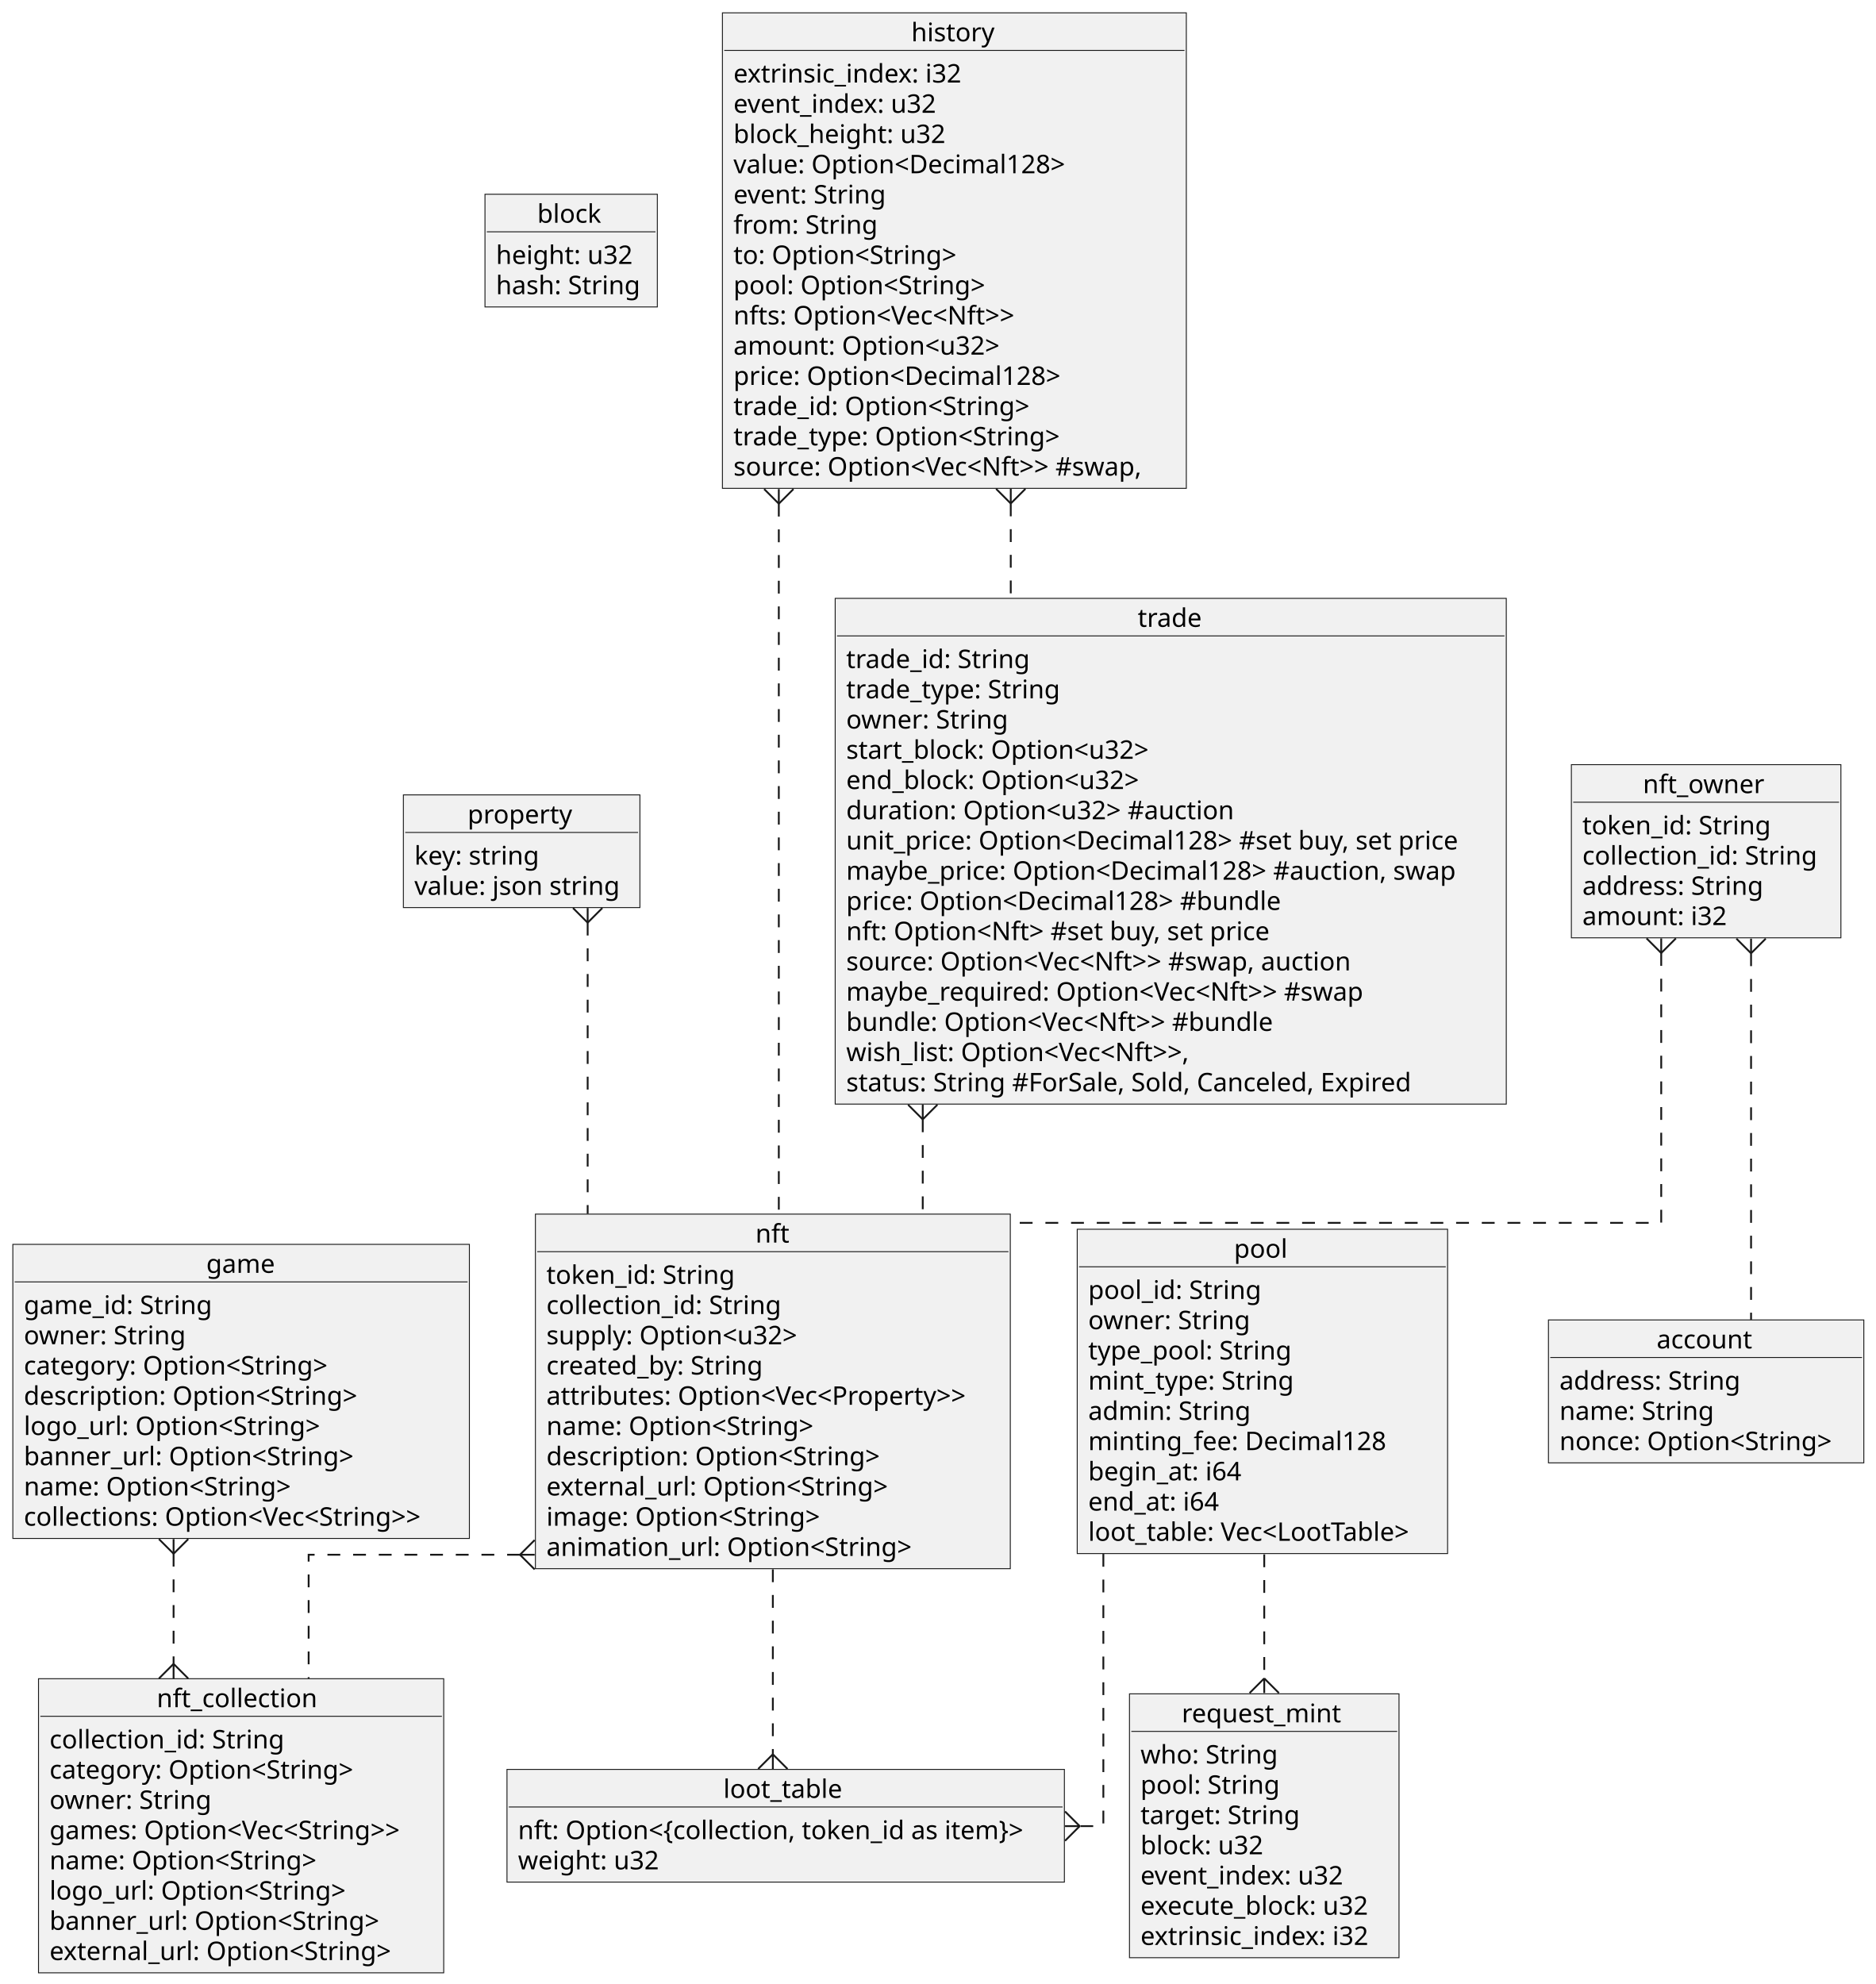
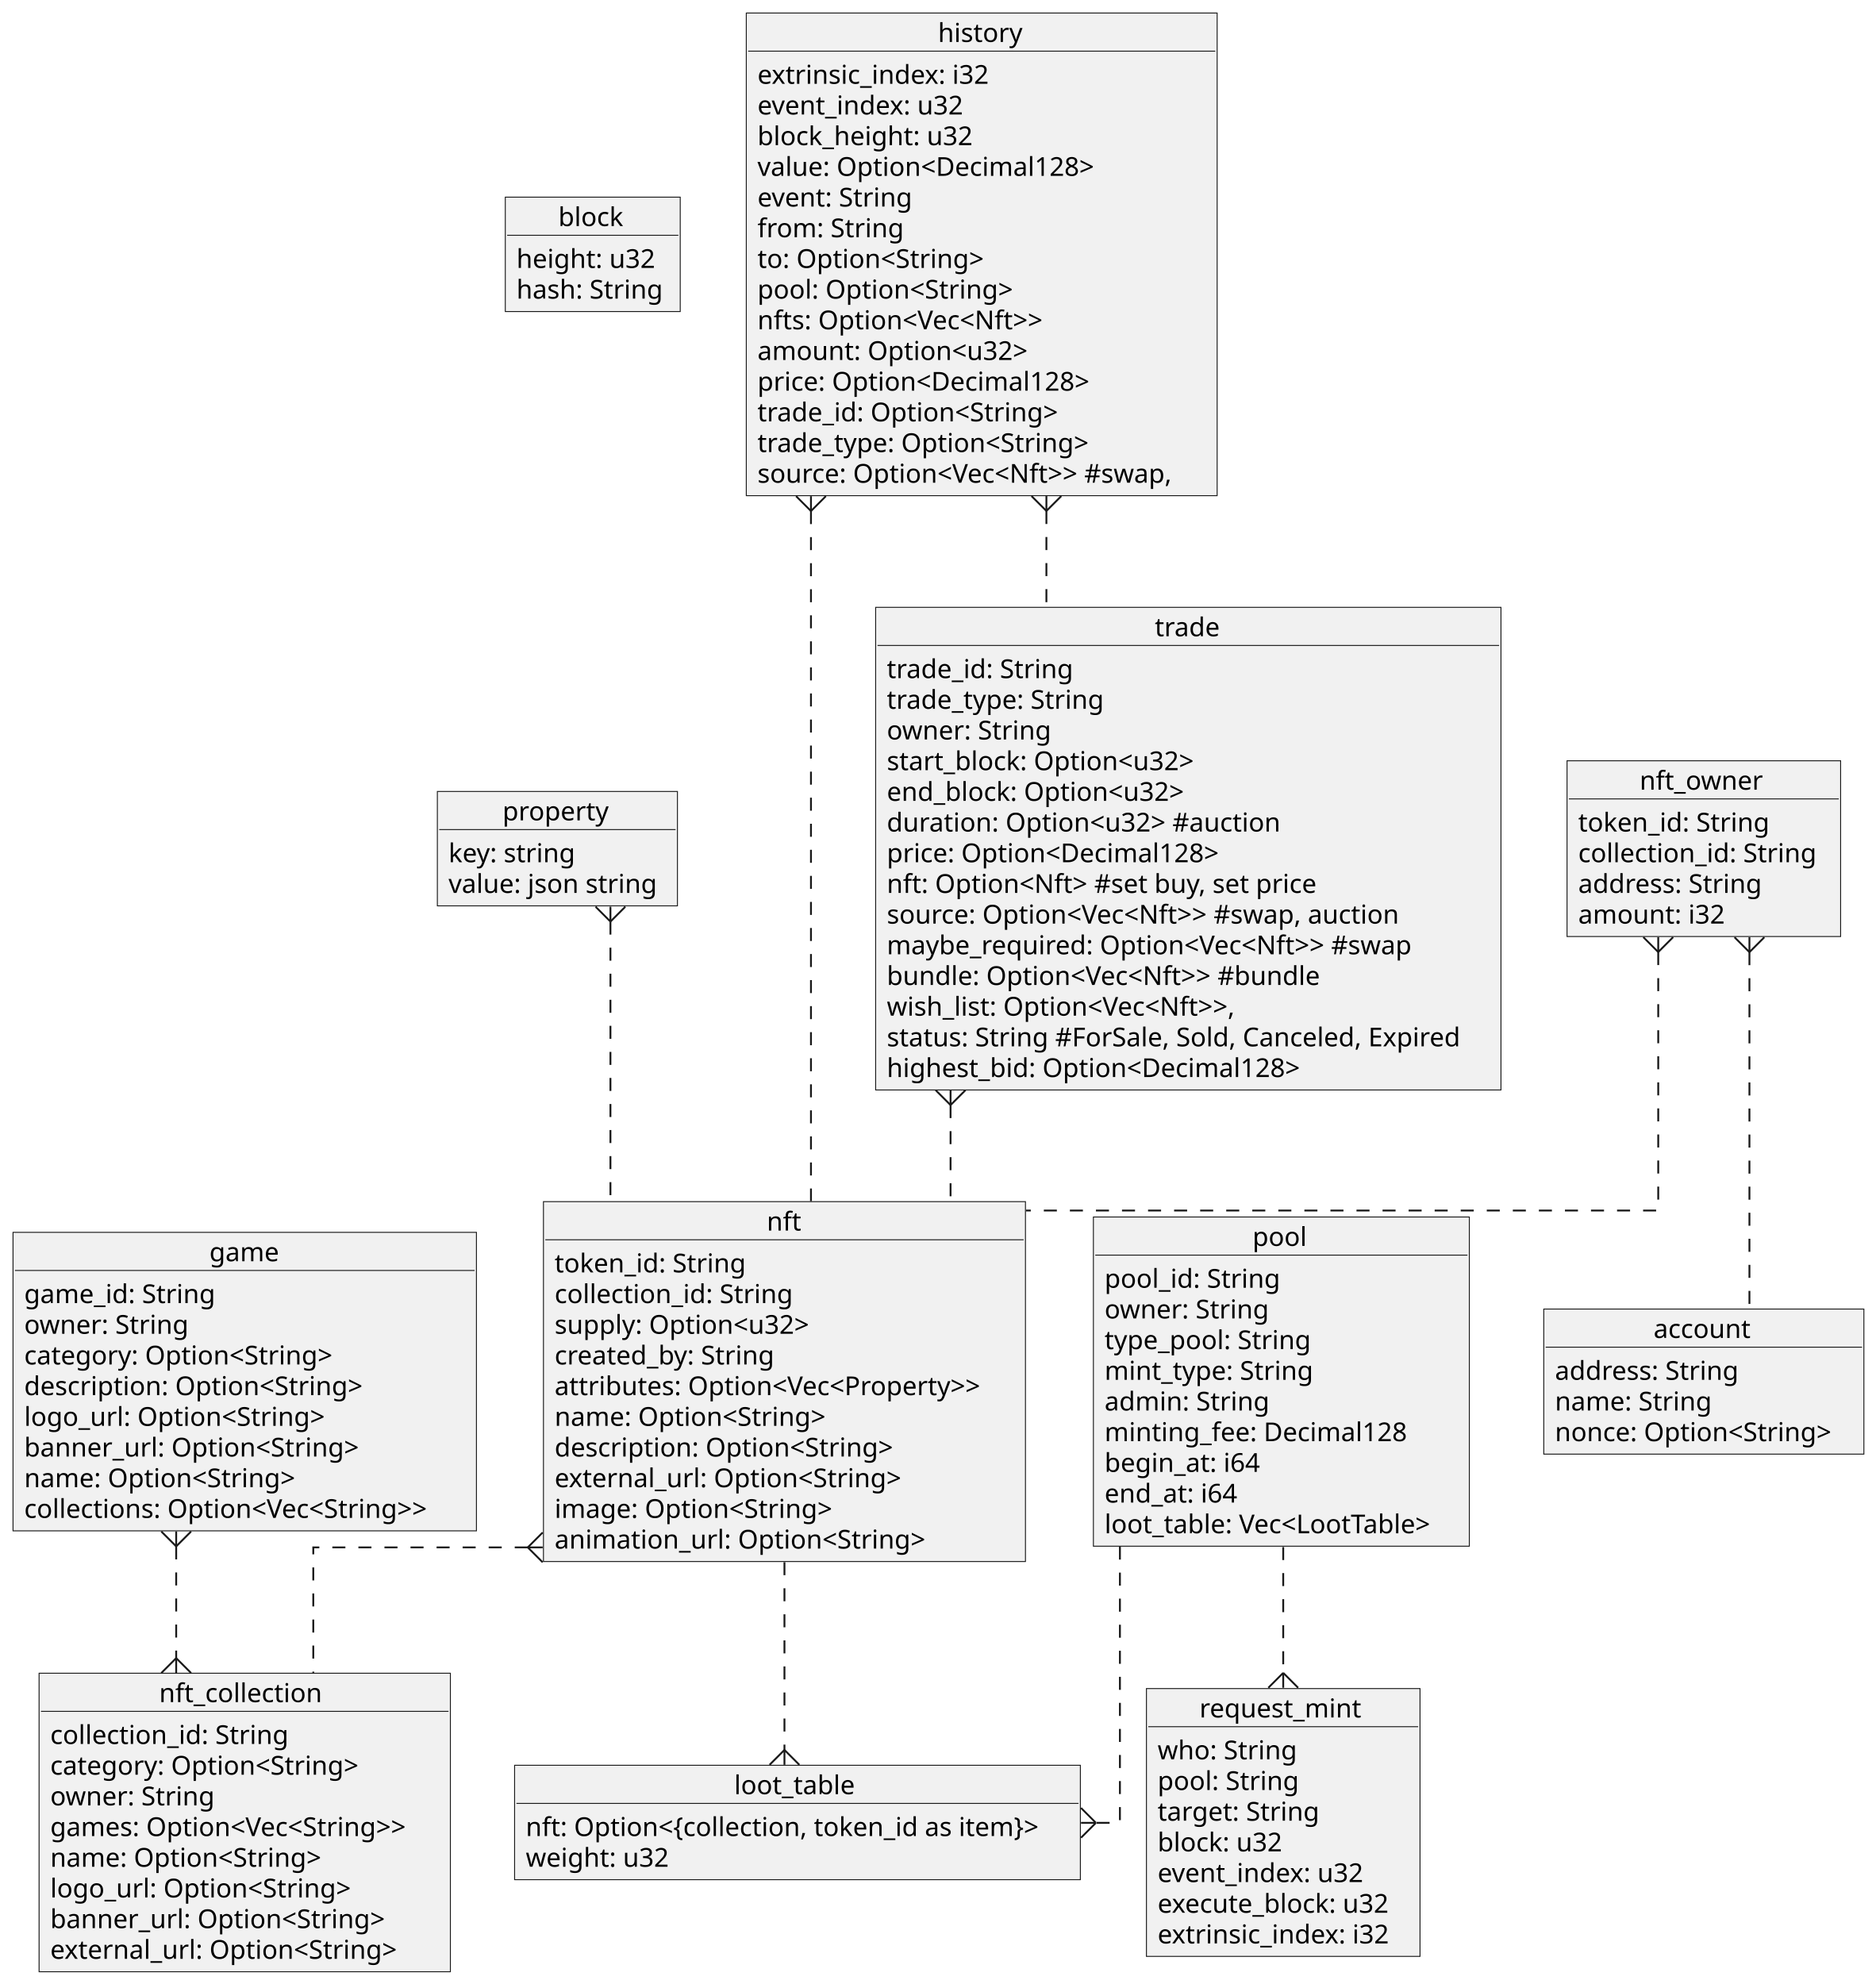
- <svg xmlns="http://www.w3.org/2000/svg" contentStyleType="text/css" height="1082px" preserveAspectRatio="none" style="width:1023px;height:1082px;background:#FFFFFF;" version="1.1" viewBox="0 0 1023 1082" width="1023px" zoomAndPan="magnify">
+ <svg xmlns="http://www.w3.org/2000/svg" contentStyleType="text/css" height="1066px" preserveAspectRatio="none" style="width:1008px;height:1066px;background:#FFFFFF;" version="1.1" viewBox="0 0 1008 1066" width="1008px" zoomAndPan="magnify">
  <defs />
  <g>
    <g id="elem_block">
-       <rect fill="#F1F1F1" height="61.465" style="stroke:#181818;stroke-width:0.5;" width="94" x="264.5" y="105.93" />
-       <text fill="#000000" font-family="sans-serif" font-size="14" lengthAdjust="spacing" textLength="37" x="293" y="121.465">block</text>
-       <line style="stroke:#181818;stroke-width:0.5;" x1="265.5" x2="357.5" y1="126.418" y2="126.418" />
-       <text fill="#000000" font-family="sans-serif" font-size="14" lengthAdjust="spacing" textLength="79" x="270.5" y="143.953">height: u32</text>
-       <text fill="#000000" font-family="sans-serif" font-size="14" lengthAdjust="spacing" textLength="82" x="270.5" y="160.442">hash: String</text>
+       <rect fill="#F1F1F1" height="61.465" style="stroke:#181818;stroke-width:0.5;" width="94" x="271.5" y="105.93" />
+       <text fill="#000000" font-family="sans-serif" font-size="14" lengthAdjust="spacing" textLength="37" x="300" y="121.465">block</text>
+       <line style="stroke:#181818;stroke-width:0.5;" x1="272.5" x2="364.5" y1="126.418" y2="126.418" />
+       <text fill="#000000" font-family="sans-serif" font-size="14" lengthAdjust="spacing" textLength="79" x="277.5" y="143.953">height: u32</text>
+       <text fill="#000000" font-family="sans-serif" font-size="14" lengthAdjust="spacing" textLength="82" x="277.5" y="160.442">hash: String</text>
    </g>
    <g id="elem_game">
-       <rect fill="#F1F1F1" height="160.394" style="stroke:#181818;stroke-width:0.5;" width="249" x="7" y="678.62" />
-       <text fill="#000000" font-family="sans-serif" font-size="14" lengthAdjust="spacing" textLength="38" x="112.5" y="694.155">game</text>
-       <line style="stroke:#181818;stroke-width:0.5;" x1="8" x2="255" y1="699.108" y2="699.108" />
-       <text fill="#000000" font-family="sans-serif" font-size="14" lengthAdjust="spacing" textLength="107" x="13" y="716.643">game_id: String</text>
-       <text fill="#000000" font-family="sans-serif" font-size="14" lengthAdjust="spacing" textLength="92" x="13" y="733.132">owner: String</text>
-       <text fill="#000000" font-family="sans-serif" font-size="14" lengthAdjust="spacing" textLength="177" x="13" y="749.62">category: Option&lt;String&gt;</text>
-       <text fill="#000000" font-family="sans-serif" font-size="14" lengthAdjust="spacing" textLength="195" x="13" y="766.108">description: Option&lt;String&gt;</text>
-       <text fill="#000000" font-family="sans-serif" font-size="14" lengthAdjust="spacing" textLength="175" x="13" y="782.597">logo_url: Option&lt;String&gt;</text>
-       <text fill="#000000" font-family="sans-serif" font-size="14" lengthAdjust="spacing" textLength="193" x="13" y="799.085">banner_url: Option&lt;String&gt;</text>
-       <text fill="#000000" font-family="sans-serif" font-size="14" lengthAdjust="spacing" textLength="156" x="13" y="815.573">name: Option&lt;String&gt;</text>
-       <text fill="#000000" font-family="sans-serif" font-size="14" lengthAdjust="spacing" textLength="237" x="13" y="832.061">collections: Option&lt;Vec&lt;String&gt;&gt;</text>
+       <rect fill="#F1F1F1" height="160.394" style="stroke:#181818;stroke-width:0.5;" width="249" x="7" y="662.13" />
+       <text fill="#000000" font-family="sans-serif" font-size="14" lengthAdjust="spacing" textLength="38" x="112.5" y="677.665">game</text>
+       <line style="stroke:#181818;stroke-width:0.5;" x1="8" x2="255" y1="682.618" y2="682.618" />
+       <text fill="#000000" font-family="sans-serif" font-size="14" lengthAdjust="spacing" textLength="107" x="13" y="700.153">game_id: String</text>
+       <text fill="#000000" font-family="sans-serif" font-size="14" lengthAdjust="spacing" textLength="92" x="13" y="716.642">owner: String</text>
+       <text fill="#000000" font-family="sans-serif" font-size="14" lengthAdjust="spacing" textLength="177" x="13" y="733.13">category: Option&lt;String&gt;</text>
+       <text fill="#000000" font-family="sans-serif" font-size="14" lengthAdjust="spacing" textLength="195" x="13" y="749.618">description: Option&lt;String&gt;</text>
+       <text fill="#000000" font-family="sans-serif" font-size="14" lengthAdjust="spacing" textLength="175" x="13" y="766.107">logo_url: Option&lt;String&gt;</text>
+       <text fill="#000000" font-family="sans-serif" font-size="14" lengthAdjust="spacing" textLength="193" x="13" y="782.595">banner_url: Option&lt;String&gt;</text>
+       <text fill="#000000" font-family="sans-serif" font-size="14" lengthAdjust="spacing" textLength="156" x="13" y="799.083">name: Option&lt;String&gt;</text>
+       <text fill="#000000" font-family="sans-serif" font-size="14" lengthAdjust="spacing" textLength="237" x="13" y="815.571">collections: Option&lt;Vec&lt;String&gt;&gt;</text>
    </g>
    <g id="elem_nft_collection">
-       <rect fill="#F1F1F1" height="160.394" style="stroke:#181818;stroke-width:0.5;" width="221" x="21" y="915.51" />
-       <text fill="#000000" font-family="sans-serif" font-size="14" lengthAdjust="spacing" textLength="92" x="85.5" y="931.045">nft_collection</text>
-       <line style="stroke:#181818;stroke-width:0.5;" x1="22" x2="241" y1="935.998" y2="935.998" />
-       <text fill="#000000" font-family="sans-serif" font-size="14" lengthAdjust="spacing" textLength="135" x="27" y="953.533">collection_id: String</text>
-       <text fill="#000000" font-family="sans-serif" font-size="14" lengthAdjust="spacing" textLength="177" x="27" y="970.022">category: Option&lt;String&gt;</text>
-       <text fill="#000000" font-family="sans-serif" font-size="14" lengthAdjust="spacing" textLength="92" x="27" y="986.51">owner: String</text>
-       <text fill="#000000" font-family="sans-serif" font-size="14" lengthAdjust="spacing" textLength="209" x="27" y="1002.998">games: Option&lt;Vec&lt;String&gt;&gt;</text>
-       <text fill="#000000" font-family="sans-serif" font-size="14" lengthAdjust="spacing" textLength="156" x="27" y="1019.487">name: Option&lt;String&gt;</text>
-       <text fill="#000000" font-family="sans-serif" font-size="14" lengthAdjust="spacing" textLength="175" x="27" y="1035.975">logo_url: Option&lt;String&gt;</text>
-       <text fill="#000000" font-family="sans-serif" font-size="14" lengthAdjust="spacing" textLength="193" x="27" y="1052.463">banner_url: Option&lt;String&gt;</text>
-       <text fill="#000000" font-family="sans-serif" font-size="14" lengthAdjust="spacing" textLength="201" x="27" y="1068.951">external_url: Option&lt;String&gt;</text>
+       <rect fill="#F1F1F1" height="160.394" style="stroke:#181818;stroke-width:0.5;" width="221" x="21" y="899.02" />
+       <text fill="#000000" font-family="sans-serif" font-size="14" lengthAdjust="spacing" textLength="92" x="85.5" y="914.555">nft_collection</text>
+       <line style="stroke:#181818;stroke-width:0.5;" x1="22" x2="241" y1="919.508" y2="919.508" />
+       <text fill="#000000" font-family="sans-serif" font-size="14" lengthAdjust="spacing" textLength="135" x="27" y="937.043">collection_id: String</text>
+       <text fill="#000000" font-family="sans-serif" font-size="14" lengthAdjust="spacing" textLength="177" x="27" y="953.532">category: Option&lt;String&gt;</text>
+       <text fill="#000000" font-family="sans-serif" font-size="14" lengthAdjust="spacing" textLength="92" x="27" y="970.02">owner: String</text>
+       <text fill="#000000" font-family="sans-serif" font-size="14" lengthAdjust="spacing" textLength="209" x="27" y="986.508">games: Option&lt;Vec&lt;String&gt;&gt;</text>
+       <text fill="#000000" font-family="sans-serif" font-size="14" lengthAdjust="spacing" textLength="156" x="27" y="1002.997">name: Option&lt;String&gt;</text>
+       <text fill="#000000" font-family="sans-serif" font-size="14" lengthAdjust="spacing" textLength="175" x="27" y="1019.485">logo_url: Option&lt;String&gt;</text>
+       <text fill="#000000" font-family="sans-serif" font-size="14" lengthAdjust="spacing" textLength="193" x="27" y="1035.973">banner_url: Option&lt;String&gt;</text>
+       <text fill="#000000" font-family="sans-serif" font-size="14" lengthAdjust="spacing" textLength="201" x="27" y="1052.461">external_url: Option&lt;String&gt;</text>
    </g>
    <g id="elem_nft">
-       <rect fill="#F1F1F1" height="193.371" style="stroke:#181818;stroke-width:0.5;" width="259" x="292" y="662.13" />
-       <text fill="#000000" font-family="sans-serif" font-size="14" lengthAdjust="spacing" textLength="19" x="412" y="677.665">nft</text>
-       <line style="stroke:#181818;stroke-width:0.5;" x1="293" x2="550" y1="682.618" y2="682.618" />
-       <text fill="#000000" font-family="sans-serif" font-size="14" lengthAdjust="spacing" textLength="108" x="298" y="700.153">token_id: String</text>
-       <text fill="#000000" font-family="sans-serif" font-size="14" lengthAdjust="spacing" textLength="135" x="298" y="716.642">collection_id: String</text>
-       <text fill="#000000" font-family="sans-serif" font-size="14" lengthAdjust="spacing" textLength="149" x="298" y="733.13">supply: Option&lt;u32&gt;</text>
-       <text fill="#000000" font-family="sans-serif" font-size="14" lengthAdjust="spacing" textLength="123" x="298" y="749.618">created_by: String</text>
-       <text fill="#000000" font-family="sans-serif" font-size="14" lengthAdjust="spacing" textLength="247" x="298" y="766.107">attributes: Option&lt;Vec&lt;Property&gt;&gt;</text>
-       <text fill="#000000" font-family="sans-serif" font-size="14" lengthAdjust="spacing" textLength="156" x="298" y="782.595">name: Option&lt;String&gt;</text>
-       <text fill="#000000" font-family="sans-serif" font-size="14" lengthAdjust="spacing" textLength="195" x="298" y="799.083">description: Option&lt;String&gt;</text>
-       <text fill="#000000" font-family="sans-serif" font-size="14" lengthAdjust="spacing" textLength="201" x="298" y="815.571">external_url: Option&lt;String&gt;</text>
-       <text fill="#000000" font-family="sans-serif" font-size="14" lengthAdjust="spacing" textLength="160" x="298" y="832.06">image: Option&lt;String&gt;</text>
-       <text fill="#000000" font-family="sans-serif" font-size="14" lengthAdjust="spacing" textLength="213" x="298" y="848.548">animation_url: Option&lt;String&gt;</text>
+       <rect fill="#F1F1F1" height="193.371" style="stroke:#181818;stroke-width:0.5;" width="259" x="292" y="645.64" />
+       <text fill="#000000" font-family="sans-serif" font-size="14" lengthAdjust="spacing" textLength="19" x="412" y="661.175">nft</text>
+       <line style="stroke:#181818;stroke-width:0.5;" x1="293" x2="550" y1="666.128" y2="666.128" />
+       <text fill="#000000" font-family="sans-serif" font-size="14" lengthAdjust="spacing" textLength="108" x="298" y="683.663">token_id: String</text>
+       <text fill="#000000" font-family="sans-serif" font-size="14" lengthAdjust="spacing" textLength="135" x="298" y="700.152">collection_id: String</text>
+       <text fill="#000000" font-family="sans-serif" font-size="14" lengthAdjust="spacing" textLength="149" x="298" y="716.64">supply: Option&lt;u32&gt;</text>
+       <text fill="#000000" font-family="sans-serif" font-size="14" lengthAdjust="spacing" textLength="123" x="298" y="733.128">created_by: String</text>
+       <text fill="#000000" font-family="sans-serif" font-size="14" lengthAdjust="spacing" textLength="247" x="298" y="749.617">attributes: Option&lt;Vec&lt;Property&gt;&gt;</text>
+       <text fill="#000000" font-family="sans-serif" font-size="14" lengthAdjust="spacing" textLength="156" x="298" y="766.105">name: Option&lt;String&gt;</text>
+       <text fill="#000000" font-family="sans-serif" font-size="14" lengthAdjust="spacing" textLength="195" x="298" y="782.593">description: Option&lt;String&gt;</text>
+       <text fill="#000000" font-family="sans-serif" font-size="14" lengthAdjust="spacing" textLength="201" x="298" y="799.081">external_url: Option&lt;String&gt;</text>
+       <text fill="#000000" font-family="sans-serif" font-size="14" lengthAdjust="spacing" textLength="160" x="298" y="815.57">image: Option&lt;String&gt;</text>
+       <text fill="#000000" font-family="sans-serif" font-size="14" lengthAdjust="spacing" textLength="213" x="298" y="832.058">animation_url: Option&lt;String&gt;</text>
    </g>
    <g id="elem_property">
-       <rect fill="#F1F1F1" height="61.465" style="stroke:#181818;stroke-width:0.5;" width="129" x="220" y="433.5" />
-       <text fill="#000000" font-family="sans-serif" font-size="14" lengthAdjust="spacing" textLength="59" x="255" y="449.035">property</text>
-       <line style="stroke:#181818;stroke-width:0.5;" x1="221" x2="348" y1="453.988" y2="453.988" />
-       <text fill="#000000" font-family="sans-serif" font-size="14" lengthAdjust="spacing" textLength="71" x="226" y="471.523">key: string</text>
-       <text fill="#000000" font-family="sans-serif" font-size="14" lengthAdjust="spacing" textLength="117" x="226" y="488.012">value: json string</text>
+       <rect fill="#F1F1F1" height="61.465" style="stroke:#181818;stroke-width:0.5;" width="129" x="235" y="425.25" />
+       <text fill="#000000" font-family="sans-serif" font-size="14" lengthAdjust="spacing" textLength="59" x="270" y="440.785">property</text>
+       <line style="stroke:#181818;stroke-width:0.5;" x1="236" x2="363" y1="445.738" y2="445.738" />
+       <text fill="#000000" font-family="sans-serif" font-size="14" lengthAdjust="spacing" textLength="71" x="241" y="463.273">key: string</text>
+       <text fill="#000000" font-family="sans-serif" font-size="14" lengthAdjust="spacing" textLength="117" x="241" y="479.762">value: json string</text>
    </g>
    <g id="elem_nft_owner">
-       <rect fill="#F1F1F1" height="94.441" style="stroke:#181818;stroke-width:0.5;" width="147" x="857" y="417.01" />
-       <text fill="#000000" font-family="sans-serif" font-size="14" lengthAdjust="spacing" textLength="69" x="896" y="432.545">nft_owner</text>
-       <line style="stroke:#181818;stroke-width:0.5;" x1="858" x2="1003" y1="437.498" y2="437.498" />
-       <text fill="#000000" font-family="sans-serif" font-size="14" lengthAdjust="spacing" textLength="108" x="863" y="455.033">token_id: String</text>
-       <text fill="#000000" font-family="sans-serif" font-size="14" lengthAdjust="spacing" textLength="135" x="863" y="471.522">collection_id: String</text>
-       <text fill="#000000" font-family="sans-serif" font-size="14" lengthAdjust="spacing" textLength="103" x="863" y="488.01">address: String</text>
-       <text fill="#000000" font-family="sans-serif" font-size="14" lengthAdjust="spacing" textLength="83" x="863" y="504.498">amount: i32</text>
+       <rect fill="#F1F1F1" height="94.441" style="stroke:#181818;stroke-width:0.5;" width="147" x="842" y="408.76" />
+       <text fill="#000000" font-family="sans-serif" font-size="14" lengthAdjust="spacing" textLength="69" x="881" y="424.295">nft_owner</text>
+       <line style="stroke:#181818;stroke-width:0.5;" x1="843" x2="988" y1="429.248" y2="429.248" />
+       <text fill="#000000" font-family="sans-serif" font-size="14" lengthAdjust="spacing" textLength="108" x="848" y="446.783">token_id: String</text>
+       <text fill="#000000" font-family="sans-serif" font-size="14" lengthAdjust="spacing" textLength="135" x="848" y="463.272">collection_id: String</text>
+       <text fill="#000000" font-family="sans-serif" font-size="14" lengthAdjust="spacing" textLength="103" x="848" y="479.76">address: String</text>
+       <text fill="#000000" font-family="sans-serif" font-size="14" lengthAdjust="spacing" textLength="83" x="848" y="496.248">amount: i32</text>
    </g>
    <g id="elem_account">
-       <rect fill="#F1F1F1" height="77.953" style="stroke:#181818;stroke-width:0.5;" width="172" x="844.5" y="719.84" />
-       <text fill="#000000" font-family="sans-serif" font-size="14" lengthAdjust="spacing" textLength="54" x="903.5" y="735.375">account</text>
-       <line style="stroke:#181818;stroke-width:0.5;" x1="845.5" x2="1015.5" y1="740.328" y2="740.328" />
-       <text fill="#000000" font-family="sans-serif" font-size="14" lengthAdjust="spacing" textLength="103" x="850.5" y="757.863">address: String</text>
-       <text fill="#000000" font-family="sans-serif" font-size="14" lengthAdjust="spacing" textLength="87" x="850.5" y="774.352">name: String</text>
-       <text fill="#000000" font-family="sans-serif" font-size="14" lengthAdjust="spacing" textLength="160" x="850.5" y="790.84">nonce: Option&lt;String&gt;</text>
+       <rect fill="#F1F1F1" height="77.953" style="stroke:#181818;stroke-width:0.5;" width="172" x="829.5" y="703.35" />
+       <text fill="#000000" font-family="sans-serif" font-size="14" lengthAdjust="spacing" textLength="54" x="888.5" y="718.885">account</text>
+       <line style="stroke:#181818;stroke-width:0.5;" x1="830.5" x2="1000.5" y1="723.838" y2="723.838" />
+       <text fill="#000000" font-family="sans-serif" font-size="14" lengthAdjust="spacing" textLength="103" x="835.5" y="741.373">address: String</text>
+       <text fill="#000000" font-family="sans-serif" font-size="14" lengthAdjust="spacing" textLength="87" x="835.5" y="757.862">name: String</text>
+       <text fill="#000000" font-family="sans-serif" font-size="14" lengthAdjust="spacing" textLength="160" x="835.5" y="774.35">nonce: Option&lt;String&gt;</text>
    </g>
    <g id="elem_loot_table">
-       <rect fill="#F1F1F1" height="61.465" style="stroke:#181818;stroke-width:0.5;" width="304" x="276.5" y="964.97" />
-       <text fill="#000000" font-family="sans-serif" font-size="14" lengthAdjust="spacing" textLength="68" x="394.5" y="980.505">loot_table</text>
-       <line style="stroke:#181818;stroke-width:0.5;" x1="277.5" x2="579.5" y1="985.458" y2="985.458" />
-       <text fill="#000000" font-family="sans-serif" font-size="14" lengthAdjust="spacing" textLength="292" x="282.5" y="1002.993">nft: Option&lt;{collection, token_id as item}&gt;</text>
-       <text fill="#000000" font-family="sans-serif" font-size="14" lengthAdjust="spacing" textLength="81" x="282.5" y="1019.482">weight: u32</text>
+       <rect fill="#F1F1F1" height="61.465" style="stroke:#181818;stroke-width:0.5;" width="304" x="276.5" y="948.48" />
+       <text fill="#000000" font-family="sans-serif" font-size="14" lengthAdjust="spacing" textLength="68" x="394.5" y="964.015">loot_table</text>
+       <line style="stroke:#181818;stroke-width:0.5;" x1="277.5" x2="579.5" y1="968.968" y2="968.968" />
+       <text fill="#000000" font-family="sans-serif" font-size="14" lengthAdjust="spacing" textLength="292" x="282.5" y="986.503">nft: Option&lt;{collection, token_id as item}&gt;</text>
+       <text fill="#000000" font-family="sans-serif" font-size="14" lengthAdjust="spacing" textLength="81" x="282.5" y="1002.992">weight: u32</text>
    </g>
    <g id="elem_pool">
-       <rect fill="#F1F1F1" height="176.883" style="stroke:#181818;stroke-width:0.5;" width="202" x="587.5" y="670.38" />
-       <text fill="#000000" font-family="sans-serif" font-size="14" lengthAdjust="spacing" textLength="31" x="673" y="685.915">pool</text>
-       <line style="stroke:#181818;stroke-width:0.5;" x1="588.5" x2="788.5" y1="690.868" y2="690.868" />
-       <text fill="#000000" font-family="sans-serif" font-size="14" lengthAdjust="spacing" textLength="100" x="593.5" y="708.403">pool_id: String</text>
-       <text fill="#000000" font-family="sans-serif" font-size="14" lengthAdjust="spacing" textLength="92" x="593.5" y="724.892">owner: String</text>
-       <text fill="#000000" font-family="sans-serif" font-size="14" lengthAdjust="spacing" textLength="116" x="593.5" y="741.38">type_pool: String</text>
-       <text fill="#000000" font-family="sans-serif" font-size="14" lengthAdjust="spacing" textLength="116" x="593.5" y="757.868">mint_type: String</text>
-       <text fill="#000000" font-family="sans-serif" font-size="14" lengthAdjust="spacing" textLength="92" x="593.5" y="774.357">admin: String</text>
-       <text fill="#000000" font-family="sans-serif" font-size="14" lengthAdjust="spacing" textLength="170" x="593.5" y="790.845">minting_fee: Decimal128</text>
-       <text fill="#000000" font-family="sans-serif" font-size="14" lengthAdjust="spacing" textLength="89" x="593.5" y="807.333">begin_at: i64</text>
-       <text fill="#000000" font-family="sans-serif" font-size="14" lengthAdjust="spacing" textLength="76" x="593.5" y="823.821">end_at: i64</text>
-       <text fill="#000000" font-family="sans-serif" font-size="14" lengthAdjust="spacing" textLength="190" x="593.5" y="840.31">loot_table: Vec&lt;LootTable&gt;</text>
+       <rect fill="#F1F1F1" height="176.883" style="stroke:#181818;stroke-width:0.5;" width="202" x="587.5" y="653.89" />
+       <text fill="#000000" font-family="sans-serif" font-size="14" lengthAdjust="spacing" textLength="31" x="673" y="669.425">pool</text>
+       <line style="stroke:#181818;stroke-width:0.5;" x1="588.5" x2="788.5" y1="674.378" y2="674.378" />
+       <text fill="#000000" font-family="sans-serif" font-size="14" lengthAdjust="spacing" textLength="100" x="593.5" y="691.913">pool_id: String</text>
+       <text fill="#000000" font-family="sans-serif" font-size="14" lengthAdjust="spacing" textLength="92" x="593.5" y="708.402">owner: String</text>
+       <text fill="#000000" font-family="sans-serif" font-size="14" lengthAdjust="spacing" textLength="116" x="593.5" y="724.89">type_pool: String</text>
+       <text fill="#000000" font-family="sans-serif" font-size="14" lengthAdjust="spacing" textLength="116" x="593.5" y="741.378">mint_type: String</text>
+       <text fill="#000000" font-family="sans-serif" font-size="14" lengthAdjust="spacing" textLength="92" x="593.5" y="757.867">admin: String</text>
+       <text fill="#000000" font-family="sans-serif" font-size="14" lengthAdjust="spacing" textLength="170" x="593.5" y="774.355">minting_fee: Decimal128</text>
+       <text fill="#000000" font-family="sans-serif" font-size="14" lengthAdjust="spacing" textLength="89" x="593.5" y="790.843">begin_at: i64</text>
+       <text fill="#000000" font-family="sans-serif" font-size="14" lengthAdjust="spacing" textLength="76" x="593.5" y="807.331">end_at: i64</text>
+       <text fill="#000000" font-family="sans-serif" font-size="14" lengthAdjust="spacing" textLength="190" x="593.5" y="823.82">loot_table: Vec&lt;LootTable&gt;</text>
    </g>
    <g id="elem_request_mint">
-       <rect fill="#F1F1F1" height="143.906" style="stroke:#181818;stroke-width:0.5;" width="147" x="616" y="923.75" />
-       <text fill="#000000" font-family="sans-serif" font-size="14" lengthAdjust="spacing" textLength="90" x="644.5" y="939.285">request_mint</text>
-       <line style="stroke:#181818;stroke-width:0.5;" x1="617" x2="762" y1="944.238" y2="944.238" />
-       <text fill="#000000" font-family="sans-serif" font-size="14" lengthAdjust="spacing" textLength="78" x="622" y="961.773">who: String</text>
-       <text fill="#000000" font-family="sans-serif" font-size="14" lengthAdjust="spacing" textLength="80" x="622" y="978.262">pool: String</text>
-       <text fill="#000000" font-family="sans-serif" font-size="14" lengthAdjust="spacing" textLength="90" x="622" y="994.75">target: String</text>
-       <text fill="#000000" font-family="sans-serif" font-size="14" lengthAdjust="spacing" textLength="72" x="622" y="1011.238">block: u32</text>
-       <text fill="#000000" font-family="sans-serif" font-size="14" lengthAdjust="spacing" textLength="118" x="622" y="1027.727">event_index: u32</text>
-       <text fill="#000000" font-family="sans-serif" font-size="14" lengthAdjust="spacing" textLength="133" x="622" y="1044.215">execute_block: u32</text>
-       <text fill="#000000" font-family="sans-serif" font-size="14" lengthAdjust="spacing" textLength="135" x="622" y="1060.703">extrinsic_index: i32</text>
+       <rect fill="#F1F1F1" height="143.906" style="stroke:#181818;stroke-width:0.5;" width="147" x="616" y="907.26" />
+       <text fill="#000000" font-family="sans-serif" font-size="14" lengthAdjust="spacing" textLength="90" x="644.5" y="922.795">request_mint</text>
+       <line style="stroke:#181818;stroke-width:0.5;" x1="617" x2="762" y1="927.748" y2="927.748" />
+       <text fill="#000000" font-family="sans-serif" font-size="14" lengthAdjust="spacing" textLength="78" x="622" y="945.283">who: String</text>
+       <text fill="#000000" font-family="sans-serif" font-size="14" lengthAdjust="spacing" textLength="80" x="622" y="961.772">pool: String</text>
+       <text fill="#000000" font-family="sans-serif" font-size="14" lengthAdjust="spacing" textLength="90" x="622" y="978.26">target: String</text>
+       <text fill="#000000" font-family="sans-serif" font-size="14" lengthAdjust="spacing" textLength="72" x="622" y="994.748">block: u32</text>
+       <text fill="#000000" font-family="sans-serif" font-size="14" lengthAdjust="spacing" textLength="118" x="622" y="1011.237">event_index: u32</text>
+       <text fill="#000000" font-family="sans-serif" font-size="14" lengthAdjust="spacing" textLength="133" x="622" y="1027.725">execute_block: u32</text>
+       <text fill="#000000" font-family="sans-serif" font-size="14" lengthAdjust="spacing" textLength="135" x="622" y="1044.213">extrinsic_index: i32</text>
    </g>
    <g id="elem_trade">
-       <rect fill="#F1F1F1" height="275.812" style="stroke:#181818;stroke-width:0.5;" width="366" x="455.5" y="326.32" />
+       <rect fill="#F1F1F1" height="259.324" style="stroke:#181818;stroke-width:0.5;" width="336" x="470.5" y="326.32" />
      <text fill="#000000" font-family="sans-serif" font-size="14" lengthAdjust="spacing" textLength="36" x="620.5" y="341.855">trade</text>
-       <line style="stroke:#181818;stroke-width:0.5;" x1="456.5" x2="820.5" y1="346.808" y2="346.808" />
-       <text fill="#000000" font-family="sans-serif" font-size="14" lengthAdjust="spacing" textLength="105" x="461.5" y="364.343">trade_id: String</text>
-       <text fill="#000000" font-family="sans-serif" font-size="14" lengthAdjust="spacing" textLength="121" x="461.5" y="380.832">trade_type: String</text>
-       <text fill="#000000" font-family="sans-serif" font-size="14" lengthAdjust="spacing" textLength="92" x="461.5" y="397.32">owner: String</text>
-       <text fill="#000000" font-family="sans-serif" font-size="14" lengthAdjust="spacing" textLength="179" x="461.5" y="413.808">start_block: Option&lt;u32&gt;</text>
-       <text fill="#000000" font-family="sans-serif" font-size="14" lengthAdjust="spacing" textLength="174" x="461.5" y="430.297">end_block: Option&lt;u32&gt;</text>
-       <text fill="#000000" font-family="sans-serif" font-size="14" lengthAdjust="spacing" textLength="227" x="461.5" y="446.785">duration: Option&lt;u32&gt; #auction</text>
-       <text fill="#000000" font-family="sans-serif" font-size="14" lengthAdjust="spacing" textLength="354" x="461.5" y="463.273">unit_price: Option&lt;Decimal128&gt; #set buy, set price</text>
-       <text fill="#000000" font-family="sans-serif" font-size="14" lengthAdjust="spacing" textLength="351" x="461.5" y="479.761">maybe_price: Option&lt;Decimal128&gt; #auction, swap</text>
-       <text fill="#000000" font-family="sans-serif" font-size="14" lengthAdjust="spacing" textLength="253" x="461.5" y="496.25">price: Option&lt;Decimal128&gt; #bundle</text>
-       <text fill="#000000" font-family="sans-serif" font-size="14" lengthAdjust="spacing" textLength="244" x="461.5" y="512.738">nft: Option&lt;Nft&gt; #set buy, set price</text>
-       <text fill="#000000" font-family="sans-serif" font-size="14" lengthAdjust="spacing" textLength="296" x="461.5" y="529.226">source: Option&lt;Vec&lt;Nft&gt;&gt; #swap, auction</text>
-       <text fill="#000000" font-family="sans-serif" font-size="14" lengthAdjust="spacing" textLength="302" x="461.5" y="545.715">maybe_required: Option&lt;Vec&lt;Nft&gt;&gt; #swap</text>
-       <text fill="#000000" font-family="sans-serif" font-size="14" lengthAdjust="spacing" textLength="252" x="461.5" y="562.203">bundle: Option&lt;Vec&lt;Nft&gt;&gt; #bundle</text>
-       <text fill="#000000" font-family="sans-serif" font-size="14" lengthAdjust="spacing" textLength="205" x="461.5" y="578.691">wish_list: Option&lt;Vec&lt;Nft&gt;&gt;,</text>
-       <text fill="#000000" font-family="sans-serif" font-size="14" lengthAdjust="spacing" textLength="324" x="461.5" y="595.179">status: String #ForSale, Sold, Canceled, Expired</text>
+       <line style="stroke:#181818;stroke-width:0.5;" x1="471.5" x2="805.5" y1="346.808" y2="346.808" />
+       <text fill="#000000" font-family="sans-serif" font-size="14" lengthAdjust="spacing" textLength="105" x="476.5" y="364.343">trade_id: String</text>
+       <text fill="#000000" font-family="sans-serif" font-size="14" lengthAdjust="spacing" textLength="121" x="476.5" y="380.832">trade_type: String</text>
+       <text fill="#000000" font-family="sans-serif" font-size="14" lengthAdjust="spacing" textLength="92" x="476.5" y="397.32">owner: String</text>
+       <text fill="#000000" font-family="sans-serif" font-size="14" lengthAdjust="spacing" textLength="179" x="476.5" y="413.808">start_block: Option&lt;u32&gt;</text>
+       <text fill="#000000" font-family="sans-serif" font-size="14" lengthAdjust="spacing" textLength="174" x="476.5" y="430.297">end_block: Option&lt;u32&gt;</text>
+       <text fill="#000000" font-family="sans-serif" font-size="14" lengthAdjust="spacing" textLength="227" x="476.5" y="446.785">duration: Option&lt;u32&gt; #auction</text>
+       <text fill="#000000" font-family="sans-serif" font-size="14" lengthAdjust="spacing" textLength="192" x="476.5" y="463.273">price: Option&lt;Decimal128&gt;</text>
+       <text fill="#000000" font-family="sans-serif" font-size="14" lengthAdjust="spacing" textLength="244" x="476.5" y="479.761">nft: Option&lt;Nft&gt; #set buy, set price</text>
+       <text fill="#000000" font-family="sans-serif" font-size="14" lengthAdjust="spacing" textLength="296" x="476.5" y="496.25">source: Option&lt;Vec&lt;Nft&gt;&gt; #swap, auction</text>
+       <text fill="#000000" font-family="sans-serif" font-size="14" lengthAdjust="spacing" textLength="302" x="476.5" y="512.738">maybe_required: Option&lt;Vec&lt;Nft&gt;&gt; #swap</text>
+       <text fill="#000000" font-family="sans-serif" font-size="14" lengthAdjust="spacing" textLength="252" x="476.5" y="529.226">bundle: Option&lt;Vec&lt;Nft&gt;&gt; #bundle</text>
+       <text fill="#000000" font-family="sans-serif" font-size="14" lengthAdjust="spacing" textLength="205" x="476.5" y="545.715">wish_list: Option&lt;Vec&lt;Nft&gt;&gt;,</text>
+       <text fill="#000000" font-family="sans-serif" font-size="14" lengthAdjust="spacing" textLength="324" x="476.5" y="562.203">status: String #ForSale, Sold, Canceled, Expired</text>
+       <text fill="#000000" font-family="sans-serif" font-size="14" lengthAdjust="spacing" textLength="238" x="476.5" y="578.691">highest_bid: Option&lt;Decimal128&gt;</text>
    </g>
    <g id="elem_history">
-       <rect fill="#F1F1F1" height="259.324" style="stroke:#181818;stroke-width:0.5;" width="253" x="394" y="7" />
-       <text fill="#000000" font-family="sans-serif" font-size="14" lengthAdjust="spacing" textLength="47" x="497" y="22.535">history</text>
-       <line style="stroke:#181818;stroke-width:0.5;" x1="395" x2="646" y1="27.488" y2="27.488" />
-       <text fill="#000000" font-family="sans-serif" font-size="14" lengthAdjust="spacing" textLength="135" x="400" y="45.023">extrinsic_index: i32</text>
-       <text fill="#000000" font-family="sans-serif" font-size="14" lengthAdjust="spacing" textLength="118" x="400" y="61.512">event_index: u32</text>
-       <text fill="#000000" font-family="sans-serif" font-size="14" lengthAdjust="spacing" textLength="123" x="400" y="78">block_height: u32</text>
-       <text fill="#000000" font-family="sans-serif" font-size="14" lengthAdjust="spacing" textLength="194" x="400" y="94.488">value: Option&lt;Decimal128&gt;</text>
-       <text fill="#000000" font-family="sans-serif" font-size="14" lengthAdjust="spacing" textLength="86" x="400" y="110.977">event: String</text>
-       <text fill="#000000" font-family="sans-serif" font-size="14" lengthAdjust="spacing" textLength="82" x="400" y="127.465">from: String</text>
-       <text fill="#000000" font-family="sans-serif" font-size="14" lengthAdjust="spacing" textLength="132" x="400" y="143.953">to: Option&lt;String&gt;</text>
-       <text fill="#000000" font-family="sans-serif" font-size="14" lengthAdjust="spacing" textLength="149" x="400" y="160.441">pool: Option&lt;String&gt;</text>
-       <text fill="#000000" font-family="sans-serif" font-size="14" lengthAdjust="spacing" textLength="169" x="400" y="176.93">nfts: Option&lt;Vec&lt;Nft&gt;&gt;</text>
-       <text fill="#000000" font-family="sans-serif" font-size="14" lengthAdjust="spacing" textLength="157" x="400" y="193.418">amount: Option&lt;u32&gt;</text>
-       <text fill="#000000" font-family="sans-serif" font-size="14" lengthAdjust="spacing" textLength="192" x="400" y="209.906">price: Option&lt;Decimal128&gt;</text>
-       <text fill="#000000" font-family="sans-serif" font-size="14" lengthAdjust="spacing" textLength="174" x="400" y="226.394">trade_id: Option&lt;String&gt;</text>
-       <text fill="#000000" font-family="sans-serif" font-size="14" lengthAdjust="spacing" textLength="190" x="400" y="242.883">trade_type: Option&lt;String&gt;</text>
-       <text fill="#000000" font-family="sans-serif" font-size="14" lengthAdjust="spacing" textLength="241" x="400" y="259.371">source: Option&lt;Vec&lt;Nft&gt;&gt; #swap,</text>
+       <rect fill="#F1F1F1" height="259.324" style="stroke:#181818;stroke-width:0.5;" width="253" x="401" y="7" />
+       <text fill="#000000" font-family="sans-serif" font-size="14" lengthAdjust="spacing" textLength="47" x="504" y="22.535">history</text>
+       <line style="stroke:#181818;stroke-width:0.5;" x1="402" x2="653" y1="27.488" y2="27.488" />
+       <text fill="#000000" font-family="sans-serif" font-size="14" lengthAdjust="spacing" textLength="135" x="407" y="45.023">extrinsic_index: i32</text>
+       <text fill="#000000" font-family="sans-serif" font-size="14" lengthAdjust="spacing" textLength="118" x="407" y="61.512">event_index: u32</text>
+       <text fill="#000000" font-family="sans-serif" font-size="14" lengthAdjust="spacing" textLength="123" x="407" y="78">block_height: u32</text>
+       <text fill="#000000" font-family="sans-serif" font-size="14" lengthAdjust="spacing" textLength="194" x="407" y="94.488">value: Option&lt;Decimal128&gt;</text>
+       <text fill="#000000" font-family="sans-serif" font-size="14" lengthAdjust="spacing" textLength="86" x="407" y="110.977">event: String</text>
+       <text fill="#000000" font-family="sans-serif" font-size="14" lengthAdjust="spacing" textLength="82" x="407" y="127.465">from: String</text>
+       <text fill="#000000" font-family="sans-serif" font-size="14" lengthAdjust="spacing" textLength="132" x="407" y="143.953">to: Option&lt;String&gt;</text>
+       <text fill="#000000" font-family="sans-serif" font-size="14" lengthAdjust="spacing" textLength="149" x="407" y="160.441">pool: Option&lt;String&gt;</text>
+       <text fill="#000000" font-family="sans-serif" font-size="14" lengthAdjust="spacing" textLength="169" x="407" y="176.93">nfts: Option&lt;Vec&lt;Nft&gt;&gt;</text>
+       <text fill="#000000" font-family="sans-serif" font-size="14" lengthAdjust="spacing" textLength="157" x="407" y="193.418">amount: Option&lt;u32&gt;</text>
+       <text fill="#000000" font-family="sans-serif" font-size="14" lengthAdjust="spacing" textLength="192" x="407" y="209.906">price: Option&lt;Decimal128&gt;</text>
+       <text fill="#000000" font-family="sans-serif" font-size="14" lengthAdjust="spacing" textLength="174" x="407" y="226.394">trade_id: Option&lt;String&gt;</text>
+       <text fill="#000000" font-family="sans-serif" font-size="14" lengthAdjust="spacing" textLength="190" x="407" y="242.883">trade_type: Option&lt;String&gt;</text>
+       <text fill="#000000" font-family="sans-serif" font-size="14" lengthAdjust="spacing" textLength="241" x="407" y="259.371">source: Option&lt;Vec&lt;Nft&gt;&gt; #swap,</text>
    </g>
    <g id="link_pool_request_mint">
-       <path codeLine="239" d="M689.5,847.7 C689.5,872.64 689.5,891.46 689.5,915.32 " fill="none" id="pool-to-request_mint" style="stroke:#181818;stroke-width:1.0;stroke-dasharray:7.0,7.0;" />
-       <line style="stroke:#181818;stroke-width:1.0;" x1="689.5" x2="697.5" y1="915.32" y2="923.32" />
-       <line style="stroke:#181818;stroke-width:1.0;" x1="689.5" x2="681.5" y1="915.32" y2="923.32" />
-       <line style="stroke:#181818;stroke-width:1.0;" x1="689.5" x2="689.5" y1="915.32" y2="923.32" />
+       <path codeLine="238" d="M689.5,831.21 C689.5,856.15 689.5,874.97 689.5,898.83 " fill="none" id="pool-to-request_mint" style="stroke:#181818;stroke-width:1.0;stroke-dasharray:7.0,7.0;" />
+       <line style="stroke:#181818;stroke-width:1.0;" x1="689.5" x2="697.5" y1="898.83" y2="906.83" />
+       <line style="stroke:#181818;stroke-width:1.0;" x1="689.5" x2="681.5" y1="898.83" y2="906.83" />
+       <line style="stroke:#181818;stroke-width:1.0;" x1="689.5" x2="689.5" y1="898.83" y2="906.83" />
    </g>
    <g id="link_pool_loot_table">
-       <path codeLine="240" d="M601.75,847.44 C601.75,914.78 601.75,995.9 601.75,995.9 C601.75,995.9 601.61,995.9 588.85,995.9 " fill="none" id="pool-to-loot_table" style="stroke:#181818;stroke-width:1.0;stroke-dasharray:7.0,7.0;" />
-       <line style="stroke:#181818;stroke-width:1.0;" x1="588.85" x2="580.85" y1="995.9" y2="1003.9" />
-       <line style="stroke:#181818;stroke-width:1.0;" x1="588.85" x2="580.85" y1="995.9" y2="987.9" />
-       <line style="stroke:#181818;stroke-width:1.0;" x1="588.85" x2="580.85" y1="995.9" y2="995.9" />
+       <path codeLine="239" d="M601.75,830.95 C601.75,898.29 601.75,979.41 601.75,979.41 C601.75,979.41 601.61,979.41 588.85,979.41 " fill="none" id="pool-to-loot_table" style="stroke:#181818;stroke-width:1.0;stroke-dasharray:7.0,7.0;" />
+       <line style="stroke:#181818;stroke-width:1.0;" x1="588.85" x2="580.85" y1="979.41" y2="987.41" />
+       <line style="stroke:#181818;stroke-width:1.0;" x1="588.85" x2="580.85" y1="979.41" y2="971.41" />
+       <line style="stroke:#181818;stroke-width:1.0;" x1="588.85" x2="580.85" y1="979.41" y2="979.41" />
    </g>
    <g id="link_nft_loot_table">
-       <path codeLine="241" d="M421.5,855.85 C421.5,894.82 421.5,928.99 421.5,956.72 " fill="none" id="nft-to-loot_table" style="stroke:#181818;stroke-width:1.0;stroke-dasharray:7.0,7.0;" />
-       <line style="stroke:#181818;stroke-width:1.0;" x1="421.5" x2="429.5" y1="956.72" y2="964.72" />
-       <line style="stroke:#181818;stroke-width:1.0;" x1="421.5" x2="413.5" y1="956.72" y2="964.72" />
-       <line style="stroke:#181818;stroke-width:1.0;" x1="421.5" x2="421.5" y1="956.72" y2="964.72" />
+       <path codeLine="240" d="M421.5,839.36 C421.5,878.33 421.5,912.5 421.5,940.23 " fill="none" id="nft-to-loot_table" style="stroke:#181818;stroke-width:1.0;stroke-dasharray:7.0,7.0;" />
+       <line style="stroke:#181818;stroke-width:1.0;" x1="421.5" x2="429.5" y1="940.23" y2="948.23" />
+       <line style="stroke:#181818;stroke-width:1.0;" x1="421.5" x2="413.5" y1="940.23" y2="948.23" />
+       <line style="stroke:#181818;stroke-width:1.0;" x1="421.5" x2="421.5" y1="940.23" y2="948.23" />
    </g>
    <g id="link_game_nft_collection">
-       <path codeLine="242" d="M94.67,847.35 C94.67,871.89 94.67,882.87 94.67,907.4 " fill="none" id="game-nft_collection" style="stroke:#181818;stroke-width:1.0;stroke-dasharray:7.0,7.0;" />
-       <line style="stroke:#181818;stroke-width:1.0;" x1="94.67" x2="86.67" y1="847.35" y2="839.35" />
-       <line style="stroke:#181818;stroke-width:1.0;" x1="94.67" x2="102.67" y1="847.35" y2="839.35" />
-       <line style="stroke:#181818;stroke-width:1.0;" x1="94.67" x2="94.67" y1="847.35" y2="839.35" />
-       <line style="stroke:#181818;stroke-width:1.0;" x1="94.67" x2="102.67" y1="907.4" y2="915.4" />
-       <line style="stroke:#181818;stroke-width:1.0;" x1="94.67" x2="86.67" y1="907.4" y2="915.4" />
-       <line style="stroke:#181818;stroke-width:1.0;" x1="94.67" x2="94.67" y1="907.4" y2="915.4" />
+       <path codeLine="241" d="M94.67,830.86 C94.67,855.4 94.67,866.38 94.67,890.91 " fill="none" id="game-nft_collection" style="stroke:#181818;stroke-width:1.0;stroke-dasharray:7.0,7.0;" />
+       <line style="stroke:#181818;stroke-width:1.0;" x1="94.67" x2="86.67" y1="830.86" y2="822.86" />
+       <line style="stroke:#181818;stroke-width:1.0;" x1="94.67" x2="102.67" y1="830.86" y2="822.86" />
+       <line style="stroke:#181818;stroke-width:1.0;" x1="94.67" x2="94.67" y1="830.86" y2="822.86" />
+       <line style="stroke:#181818;stroke-width:1.0;" x1="94.67" x2="102.67" y1="890.91" y2="898.91" />
+       <line style="stroke:#181818;stroke-width:1.0;" x1="94.67" x2="86.67" y1="890.91" y2="898.91" />
+       <line style="stroke:#181818;stroke-width:1.0;" x1="94.67" x2="94.67" y1="890.91" y2="898.91" />
    </g>
    <g id="link_nft_nft_collection">
-       <path codeLine="243" d="M283.58,847.9 C221.42,847.9 168.33,847.9 168.33,847.9 C168.33,847.9 168.33,880.65 168.33,915.31 " fill="none" id="nft-backto-nft_collection" style="stroke:#181818;stroke-width:1.0;stroke-dasharray:7.0,7.0;" />
-       <line style="stroke:#181818;stroke-width:1.0;" x1="283.58" x2="291.58" y1="847.9" y2="839.9" />
-       <line style="stroke:#181818;stroke-width:1.0;" x1="283.58" x2="291.58" y1="847.9" y2="855.9" />
-       <line style="stroke:#181818;stroke-width:1.0;" x1="283.58" x2="291.58" y1="847.9" y2="847.9" />
+       <path codeLine="242" d="M283.58,831.41 C221.42,831.41 168.33,831.41 168.33,831.41 C168.33,831.41 168.33,864.16 168.33,898.82 " fill="none" id="nft-backto-nft_collection" style="stroke:#181818;stroke-width:1.0;stroke-dasharray:7.0,7.0;" />
+       <line style="stroke:#181818;stroke-width:1.0;" x1="283.58" x2="291.58" y1="831.41" y2="823.41" />
+       <line style="stroke:#181818;stroke-width:1.0;" x1="283.58" x2="291.58" y1="831.41" y2="839.41" />
+       <line style="stroke:#181818;stroke-width:1.0;" x1="283.58" x2="291.58" y1="831.41" y2="831.41" />
    </g>
    <g id="link_nft_owner_nft">
-       <path codeLine="244" d="M906,519.75 C906,579.65 906,666.9 906,666.9 C906,666.9 694.85,666.9 551.34,666.9 " fill="none" id="nft_owner-backto-nft" style="stroke:#181818;stroke-width:1.0;stroke-dasharray:7.0,7.0;" />
-       <line style="stroke:#181818;stroke-width:1.0;" x1="906" x2="898" y1="519.75" y2="511.75" />
-       <line style="stroke:#181818;stroke-width:1.0;" x1="906" x2="914" y1="519.75" y2="511.75" />
-       <line style="stroke:#181818;stroke-width:1.0;" x1="906" x2="906" y1="519.75" y2="511.75" />
+       <path codeLine="243" d="M891,511.54 C891,569.1 891,650.41 891,650.41 C891,650.41 690.3,650.41 551.35,650.41 " fill="none" id="nft_owner-backto-nft" style="stroke:#181818;stroke-width:1.0;stroke-dasharray:7.0,7.0;" />
+       <line style="stroke:#181818;stroke-width:1.0;" x1="891" x2="883" y1="511.54" y2="503.54" />
+       <line style="stroke:#181818;stroke-width:1.0;" x1="891" x2="899" y1="511.54" y2="503.54" />
+       <line style="stroke:#181818;stroke-width:1.0;" x1="891" x2="891" y1="511.54" y2="503.54" />
    </g>
    <g id="link_nft_owner_account">
-       <path codeLine="245" d="M955,519.89 C955,577.7 955,666.05 955,719.71 " fill="none" id="nft_owner-backto-account" style="stroke:#181818;stroke-width:1.0;stroke-dasharray:7.0,7.0;" />
-       <line style="stroke:#181818;stroke-width:1.0;" x1="955" x2="947" y1="519.89" y2="511.89" />
-       <line style="stroke:#181818;stroke-width:1.0;" x1="955" x2="963" y1="519.89" y2="511.89" />
-       <line style="stroke:#181818;stroke-width:1.0;" x1="955" x2="955" y1="519.89" y2="511.89" />
+       <path codeLine="244" d="M940,511.59 C940,567.41 940,650.9 940,702.91 " fill="none" id="nft_owner-backto-account" style="stroke:#181818;stroke-width:1.0;stroke-dasharray:7.0,7.0;" />
+       <line style="stroke:#181818;stroke-width:1.0;" x1="940" x2="932" y1="511.59" y2="503.59" />
+       <line style="stroke:#181818;stroke-width:1.0;" x1="940" x2="948" y1="511.59" y2="503.59" />
+       <line style="stroke:#181818;stroke-width:1.0;" x1="940" x2="940" y1="511.59" y2="503.59" />
    </g>
    <g id="link_trade_nft">
-       <path codeLine="246" d="M503.25,610.47 C503.25,630.5 503.25,642.75 503.25,661.75 " fill="none" id="trade-backto-nft" style="stroke:#181818;stroke-width:1.0;stroke-dasharray:7.0,7.0;" />
-       <line style="stroke:#181818;stroke-width:1.0;" x1="503.25" x2="495.25" y1="610.47" y2="602.47" />
-       <line style="stroke:#181818;stroke-width:1.0;" x1="503.25" x2="511.25" y1="610.47" y2="602.47" />
-       <line style="stroke:#181818;stroke-width:1.0;" x1="503.25" x2="503.25" y1="610.47" y2="602.47" />
+       <path codeLine="245" d="M510.75,593.75 C510.75,613.73 510.75,626.06 510.75,645.16 " fill="none" id="trade-backto-nft" style="stroke:#181818;stroke-width:1.0;stroke-dasharray:7.0,7.0;" />
+       <line style="stroke:#181818;stroke-width:1.0;" x1="510.75" x2="502.75" y1="593.75" y2="585.75" />
+       <line style="stroke:#181818;stroke-width:1.0;" x1="510.75" x2="518.75" y1="593.75" y2="585.75" />
+       <line style="stroke:#181818;stroke-width:1.0;" x1="510.75" x2="510.75" y1="593.75" y2="585.75" />
    </g>
    <g id="link_history_nft">
-       <path codeLine="247" d="M424.75,274.71 C424.75,392.62 424.75,555.75 424.75,662.01 " fill="none" id="history-backto-nft" style="stroke:#181818;stroke-width:1.0;stroke-dasharray:7.0,7.0;" />
-       <line style="stroke:#181818;stroke-width:1.0;" x1="424.75" x2="416.75" y1="274.71" y2="266.71" />
-       <line style="stroke:#181818;stroke-width:1.0;" x1="424.75" x2="432.75" y1="274.71" y2="266.71" />
-       <line style="stroke:#181818;stroke-width:1.0;" x1="424.75" x2="424.75" y1="274.71" y2="266.71" />
+       <path codeLine="246" d="M435.75,274.59 C435.75,388.25 435.75,542.78 435.75,645.4 " fill="none" id="history-backto-nft" style="stroke:#181818;stroke-width:1.0;stroke-dasharray:7.0,7.0;" />
+       <line style="stroke:#181818;stroke-width:1.0;" x1="435.75" x2="427.75" y1="274.59" y2="266.59" />
+       <line style="stroke:#181818;stroke-width:1.0;" x1="435.75" x2="443.75" y1="274.59" y2="266.59" />
+       <line style="stroke:#181818;stroke-width:1.0;" x1="435.75" x2="435.75" y1="274.59" y2="266.59" />
    </g>
    <g id="link_history_trade">
-       <path codeLine="248" d="M551.25,274.59 C551.25,294.06 551.25,306.2 551.25,325.84 " fill="none" id="history-backto-trade" style="stroke:#181818;stroke-width:1.0;stroke-dasharray:7.0,7.0;" />
-       <line style="stroke:#181818;stroke-width:1.0;" x1="551.25" x2="543.25" y1="274.59" y2="266.59" />
-       <line style="stroke:#181818;stroke-width:1.0;" x1="551.25" x2="559.25" y1="274.59" y2="266.59" />
-       <line style="stroke:#181818;stroke-width:1.0;" x1="551.25" x2="551.25" y1="274.59" y2="266.59" />
+       <path codeLine="247" d="M562.25,274.54 C562.25,294.14 562.25,306.36 562.25,325.96 " fill="none" id="history-backto-trade" style="stroke:#181818;stroke-width:1.0;stroke-dasharray:7.0,7.0;" />
+       <line style="stroke:#181818;stroke-width:1.0;" x1="562.25" x2="554.25" y1="274.54" y2="266.54" />
+       <line style="stroke:#181818;stroke-width:1.0;" x1="562.25" x2="570.25" y1="274.54" y2="266.54" />
+       <line style="stroke:#181818;stroke-width:1.0;" x1="562.25" x2="562.25" y1="274.54" y2="266.54" />
    </g>
    <g id="link_property_nft">
-       <path codeLine="249" d="M320.5,503.2 C320.5,542.49 320.5,604.11 320.5,661.94 " fill="none" id="property-backto-nft" style="stroke:#181818;stroke-width:1.0;stroke-dasharray:7.0,7.0;" />
-       <line style="stroke:#181818;stroke-width:1.0;" x1="320.5" x2="312.5" y1="503.2" y2="495.2" />
-       <line style="stroke:#181818;stroke-width:1.0;" x1="320.5" x2="328.5" y1="503.2" y2="495.2" />
-       <line style="stroke:#181818;stroke-width:1.0;" x1="320.5" x2="320.5" y1="503.2" y2="495.2" />
+       <path codeLine="248" d="M328,495.17 C328,532.93 328,590.32 328,645.45 " fill="none" id="property-backto-nft" style="stroke:#181818;stroke-width:1.0;stroke-dasharray:7.0,7.0;" />
+       <line style="stroke:#181818;stroke-width:1.0;" x1="328" x2="320" y1="495.17" y2="487.17" />
+       <line style="stroke:#181818;stroke-width:1.0;" x1="328" x2="336" y1="495.17" y2="487.17" />
+       <line style="stroke:#181818;stroke-width:1.0;" x1="328" x2="328" y1="495.17" y2="487.17" />
    </g>
  </g>
</svg>
